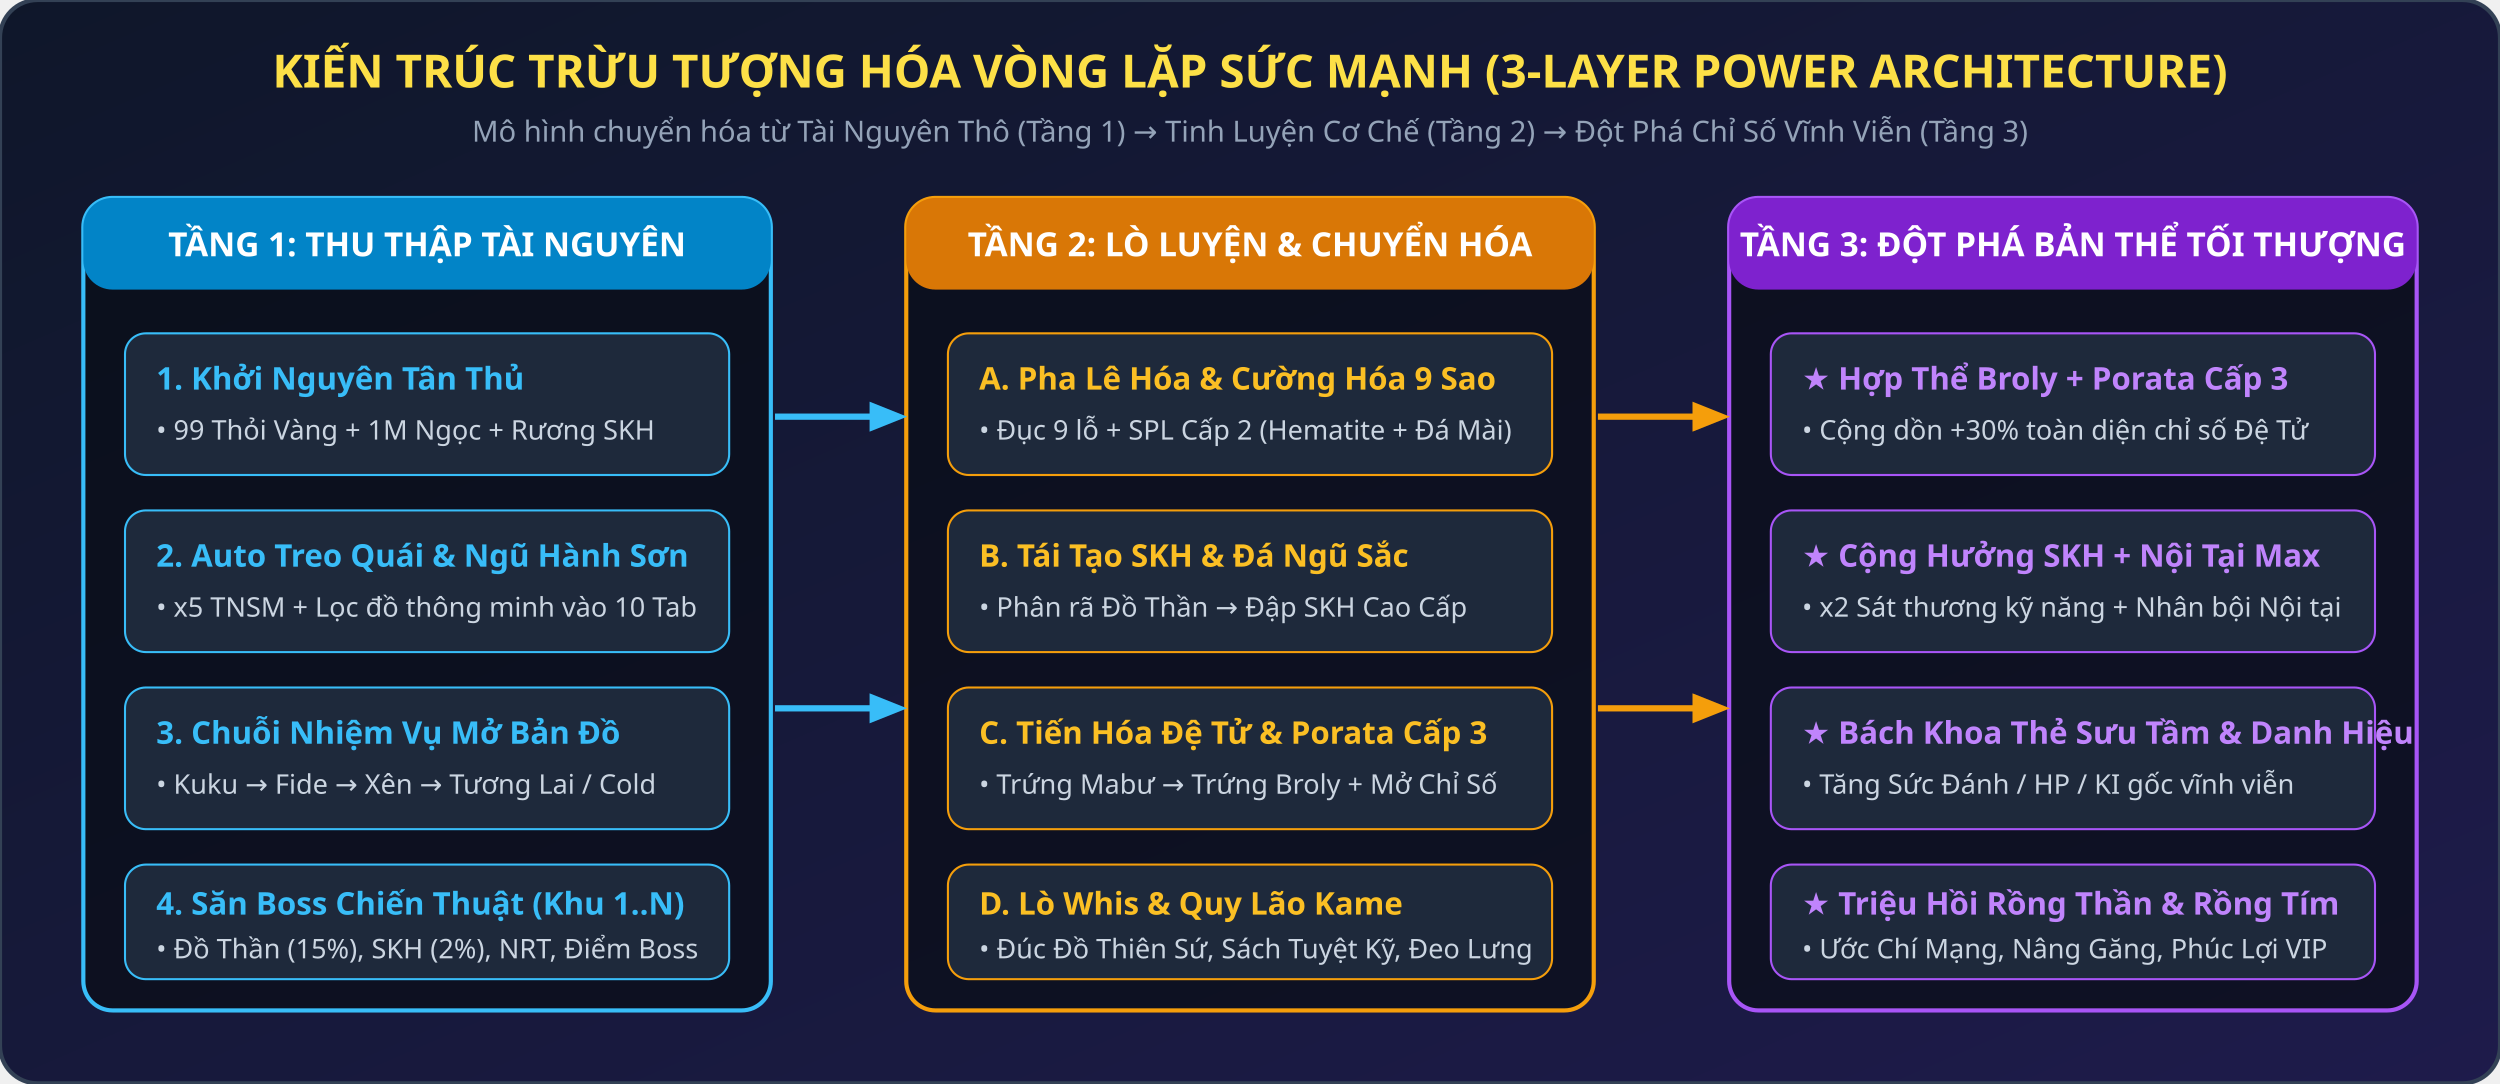
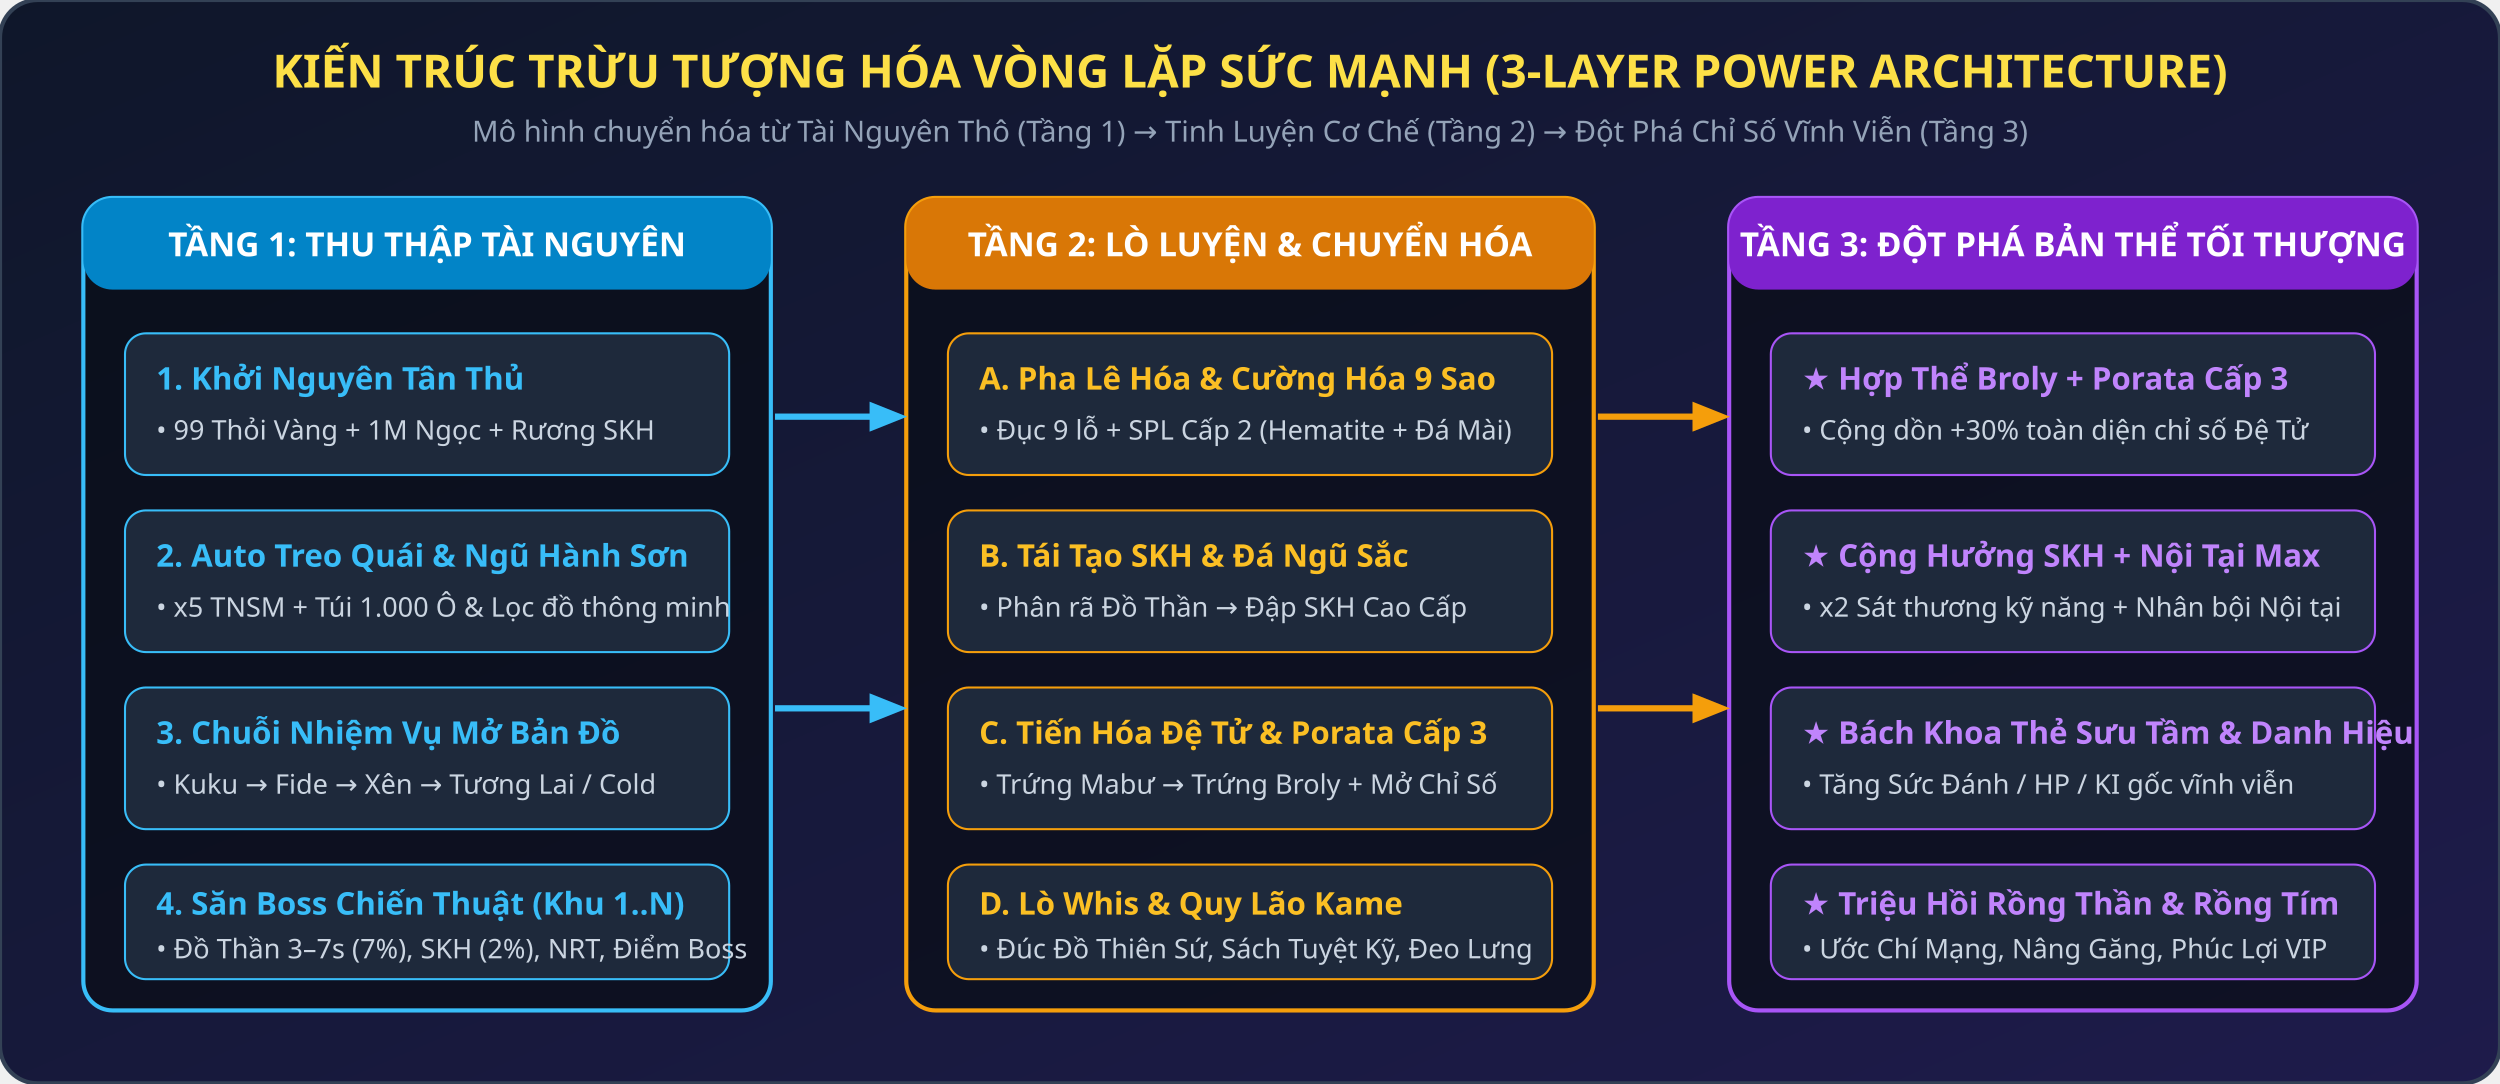
<svg xmlns="http://www.w3.org/2000/svg" viewBox="0 0 1200 520" width="100%" height="auto">
  <defs>
    <linearGradient id="bgEco" x1="0%" y1="0%" x2="100%" y2="100%">
      <stop offset="0%" stop-color="#0f172a" />
      <stop offset="100%" stop-color="#1e1b4b" />
    </linearGradient>
    <marker id="arrowGold" viewBox="0 0 10 10" refX="7" refY="5" markerWidth="6" markerHeight="6" orient="auto-start-reverse">
      <path d="M 0 1 L 10 5 L 0 9 z" fill="#f59e0b" />
    </marker>
    <marker id="arrowCyan" viewBox="0 0 10 10" refX="7" refY="5" markerWidth="6" markerHeight="6" orient="auto-start-reverse">
      <path d="M 0 1 L 10 5 L 0 9 z" fill="#38bdf8" />
    </marker>
  </defs>
  <rect width="1200" height="520" rx="18" fill="url(#bgEco)" stroke="#334155" stroke-width="2" />
  <text x="600" y="42" text-anchor="middle" font-family="Segoe UI, sans-serif" font-size="22" font-weight="900" fill="#fde047">KIẾN TRÚC TRỪU TƯỢNG HÓA VÒNG LẶP SỨC MẠNH (3-LAYER POWER ARCHITECTURE)</text>
  <text x="600" y="68" text-anchor="middle" font-family="Segoe UI, sans-serif" font-size="14" fill="#94a3b8">Mô hình chuyển hóa từ Tài Nguyên Thô (Tầng 1) → Tinh Luyện Cơ Chế (Tầng 2) → Đột Phá Chỉ Số Vĩnh Viễn (Tầng 3)</text>
  <g transform="translate(40, 95)">
    <rect width="330" height="390" rx="14" fill="#090d16" fill-opacity="0.7" stroke="#38bdf8" stroke-width="2" />
    <rect width="330" height="44" rx="14" fill="#0284c7" />
    <text x="165" y="28" text-anchor="middle" font-family="Segoe UI, sans-serif" font-size="16" font-weight="800" fill="#ffffff">TẦNG 1: THU THẬP TÀI NGUYÊN</text>
    <rect x="20" y="65" width="290" height="68" rx="10" fill="#1e293b" stroke="#38bdf8" stroke-width="1" />
    <text x="35" y="92" font-family="Segoe UI, sans-serif" font-size="15" font-weight="700" fill="#38bdf8">1. Khởi Nguyên Tân Thủ</text>
    <text x="35" y="116" font-family="Segoe UI, sans-serif" font-size="13" fill="#cbd5e1">• 99 Thỏi Vàng + 1M Ngọc + Rương SKH</text>
    <rect x="20" y="150" width="290" height="68" rx="10" fill="#1e293b" stroke="#38bdf8" stroke-width="1" />
    <text x="35" y="177" font-family="Segoe UI, sans-serif" font-size="15" font-weight="700" fill="#38bdf8">2. Auto Treo Quái &amp; Ngũ Hành Sơn</text>
-     <text x="35" y="201" font-family="Segoe UI, sans-serif" font-size="13" fill="#cbd5e1">• x5 TNSM + Lọc đồ thông minh vào 10 Tab</text>
+     <text x="35" y="201" font-family="Segoe UI, sans-serif" font-size="13" fill="#cbd5e1">• x5 TNSM + Túi 1.000 Ô &amp; Lọc đồ thông minh</text>
    <rect x="20" y="235" width="290" height="68" rx="10" fill="#1e293b" stroke="#38bdf8" stroke-width="1" />
    <text x="35" y="262" font-family="Segoe UI, sans-serif" font-size="15" font-weight="700" fill="#38bdf8">3. Chuỗi Nhiệm Vụ Mở Bản Đồ</text>
    <text x="35" y="286" font-family="Segoe UI, sans-serif" font-size="13" fill="#cbd5e1">• Kuku → Fide → Xên → Tương Lai / Cold</text>
    <rect x="20" y="320" width="290" height="55" rx="10" fill="#1e293b" stroke="#38bdf8" stroke-width="1" />
    <text x="35" y="344" font-family="Segoe UI, sans-serif" font-size="15" font-weight="700" fill="#38bdf8">4. Săn Boss Chiến Thuật (Khu 1..N)</text>
-     <text x="35" y="365" font-family="Segoe UI, sans-serif" font-size="13" fill="#cbd5e1">• Đồ Thần (15%), SKH (2%), NRT, Điểm Boss</text>
+     <text x="35" y="365" font-family="Segoe UI, sans-serif" font-size="13" fill="#cbd5e1">• Đồ Thần 3–7s (7%), SKH (2%), NRT, Điểm Boss</text>
  </g>
  <g transform="translate(435, 95)">
    <rect width="330" height="390" rx="14" fill="#090d16" fill-opacity="0.7" stroke="#f59e0b" stroke-width="2" />
    <rect width="330" height="44" rx="14" fill="#d97706" />
    <text x="165" y="28" text-anchor="middle" font-family="Segoe UI, sans-serif" font-size="16" font-weight="800" fill="#ffffff">TẦNG 2: LÒ LUYỆN &amp; CHUYỂN HÓA</text>
    <rect x="20" y="65" width="290" height="68" rx="10" fill="#1e293b" stroke="#f59e0b" stroke-width="1" />
    <text x="35" y="92" font-family="Segoe UI, sans-serif" font-size="15" font-weight="700" fill="#fbbf24">A. Pha Lê Hóa &amp; Cường Hóa 9 Sao</text>
    <text x="35" y="116" font-family="Segoe UI, sans-serif" font-size="13" fill="#cbd5e1">• Đục 9 lỗ + SPL Cấp 2 (Hematite + Đá Mài)</text>
    <rect x="20" y="150" width="290" height="68" rx="10" fill="#1e293b" stroke="#f59e0b" stroke-width="1" />
    <text x="35" y="177" font-family="Segoe UI, sans-serif" font-size="15" font-weight="700" fill="#fbbf24">B. Tái Tạo SKH &amp; Đá Ngũ Sắc</text>
    <text x="35" y="201" font-family="Segoe UI, sans-serif" font-size="13" fill="#cbd5e1">• Phân rã Đồ Thần → Đập SKH Cao Cấp</text>
    <rect x="20" y="235" width="290" height="68" rx="10" fill="#1e293b" stroke="#f59e0b" stroke-width="1" />
    <text x="35" y="262" font-family="Segoe UI, sans-serif" font-size="15" font-weight="700" fill="#fbbf24">C. Tiến Hóa Đệ Tử &amp; Porata Cấp 3</text>
    <text x="35" y="286" font-family="Segoe UI, sans-serif" font-size="13" fill="#cbd5e1">• Trứng Mabư → Trứng Broly + Mở Chỉ Số</text>
    <rect x="20" y="320" width="290" height="55" rx="10" fill="#1e293b" stroke="#f59e0b" stroke-width="1" />
    <text x="35" y="344" font-family="Segoe UI, sans-serif" font-size="15" font-weight="700" fill="#fbbf24">D. Lò Whis &amp; Quy Lão Kame</text>
    <text x="35" y="365" font-family="Segoe UI, sans-serif" font-size="13" fill="#cbd5e1">• Đúc Đồ Thiên Sứ, Sách Tuyệt Kỹ, Đeo Lưng</text>
  </g>
  <g transform="translate(830, 95)">
    <rect width="330" height="390" rx="14" fill="#090d16" fill-opacity="0.7" stroke="#a855f7" stroke-width="2" />
    <rect width="330" height="44" rx="14" fill="#7e22ce" />
    <text x="165" y="28" text-anchor="middle" font-family="Segoe UI, sans-serif" font-size="16" font-weight="800" fill="#ffffff">TẦNG 3: ĐỘT PHÁ BẢN THỂ TỐI THƯỢNG</text>
    <rect x="20" y="65" width="290" height="68" rx="10" fill="#1e293b" stroke="#a855f7" stroke-width="1" />
    <text x="35" y="92" font-family="Segoe UI, sans-serif" font-size="15" font-weight="700" fill="#c084fc">★ Hợp Thể Broly + Porata Cấp 3</text>
    <text x="35" y="116" font-family="Segoe UI, sans-serif" font-size="13" fill="#cbd5e1">• Cộng dồn +30% toàn diện chỉ số Đệ Tử</text>
    <rect x="20" y="150" width="290" height="68" rx="10" fill="#1e293b" stroke="#a855f7" stroke-width="1" />
    <text x="35" y="177" font-family="Segoe UI, sans-serif" font-size="15" font-weight="700" fill="#c084fc">★ Cộng Hưởng SKH + Nội Tại Max</text>
    <text x="35" y="201" font-family="Segoe UI, sans-serif" font-size="13" fill="#cbd5e1">• x2 Sát thương kỹ năng + Nhân bội Nội tại</text>
    <rect x="20" y="235" width="290" height="68" rx="10" fill="#1e293b" stroke="#a855f7" stroke-width="1" />
    <text x="35" y="262" font-family="Segoe UI, sans-serif" font-size="15" font-weight="700" fill="#c084fc">★ Bách Khoa Thẻ Sưu Tầm &amp; Danh Hiệu</text>
    <text x="35" y="286" font-family="Segoe UI, sans-serif" font-size="13" fill="#cbd5e1">• Tăng Sức Đánh / HP / KI gốc vĩnh viễn</text>
    <rect x="20" y="320" width="290" height="55" rx="10" fill="#1e293b" stroke="#a855f7" stroke-width="1" />
    <text x="35" y="344" font-family="Segoe UI, sans-serif" font-size="15" font-weight="700" fill="#c084fc">★ Triệu Hồi Rồng Thần &amp; Rồng Tím</text>
    <text x="35" y="365" font-family="Segoe UI, sans-serif" font-size="13" fill="#cbd5e1">• Ước Chí Mạng, Nâng Găng, Phúc Lợi VIP</text>
  </g>
  <line x1="372" y1="200" x2="430" y2="200" stroke="#38bdf8" stroke-width="3" marker-end="url(#arrowCyan)" />
  <line x1="372" y1="340" x2="430" y2="340" stroke="#38bdf8" stroke-width="3" marker-end="url(#arrowCyan)" />
  <line x1="767" y1="200" x2="825" y2="200" stroke="#f59e0b" stroke-width="3" marker-end="url(#arrowGold)" />
  <line x1="767" y1="340" x2="825" y2="340" stroke="#f59e0b" stroke-width="3" marker-end="url(#arrowGold)" />
</svg>
